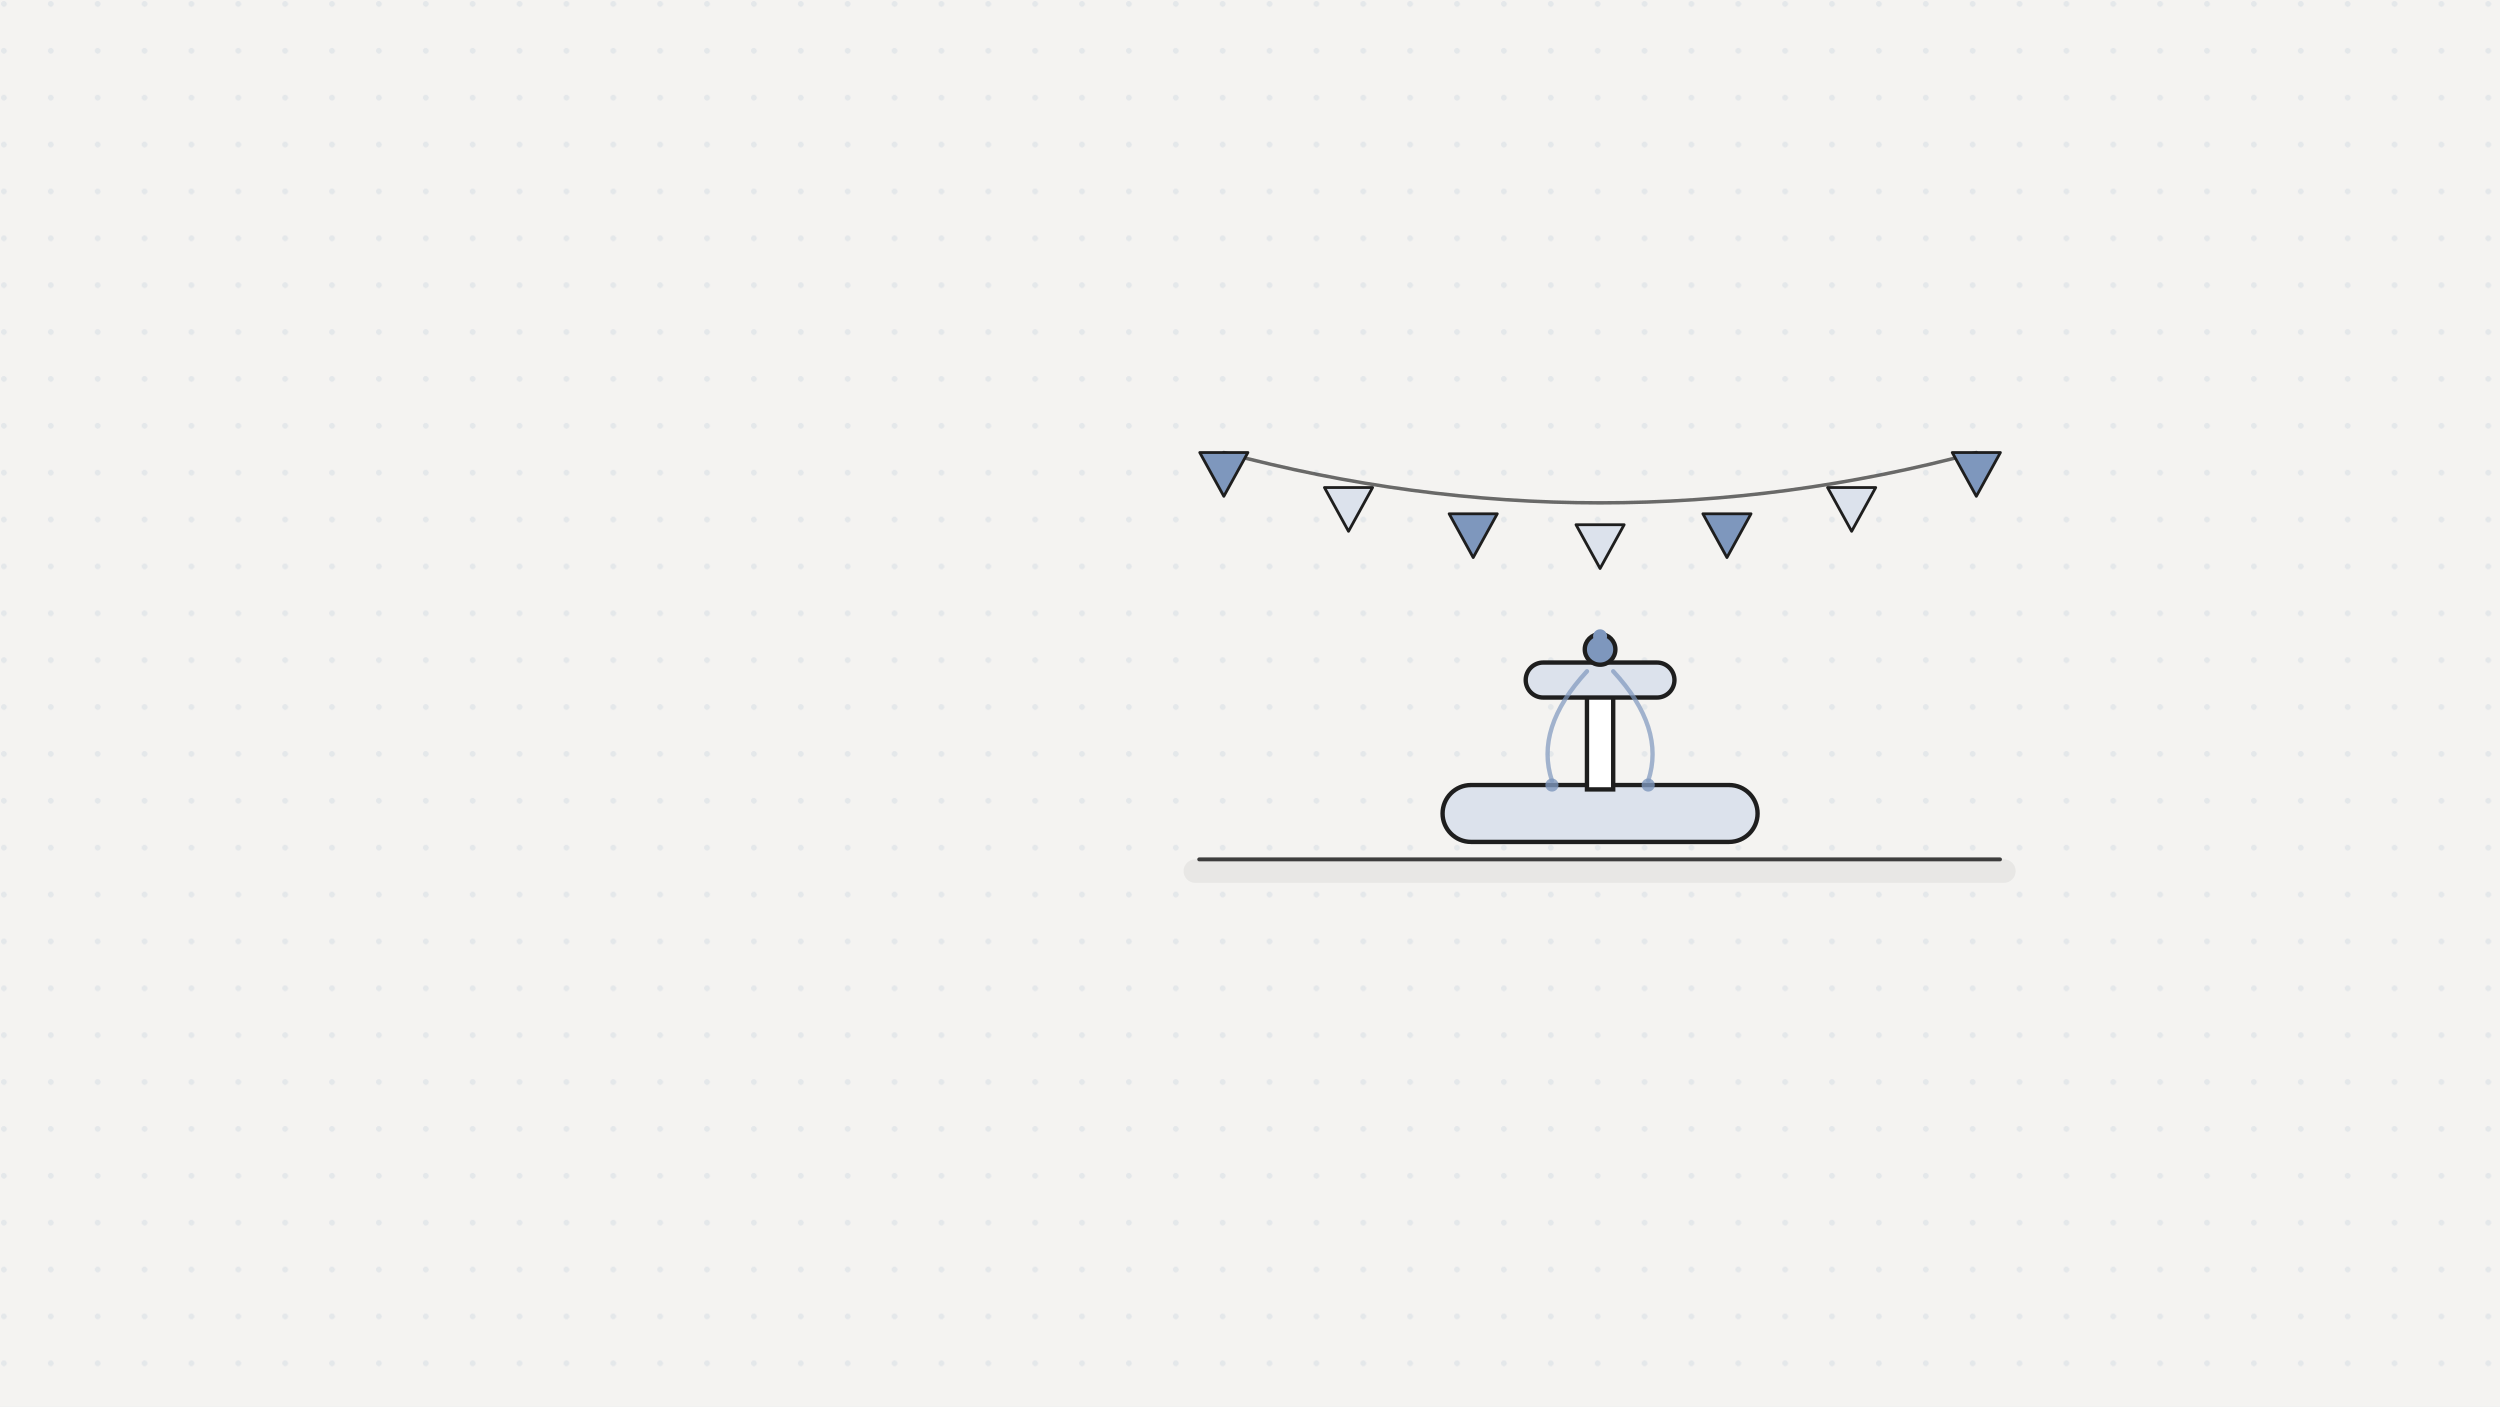
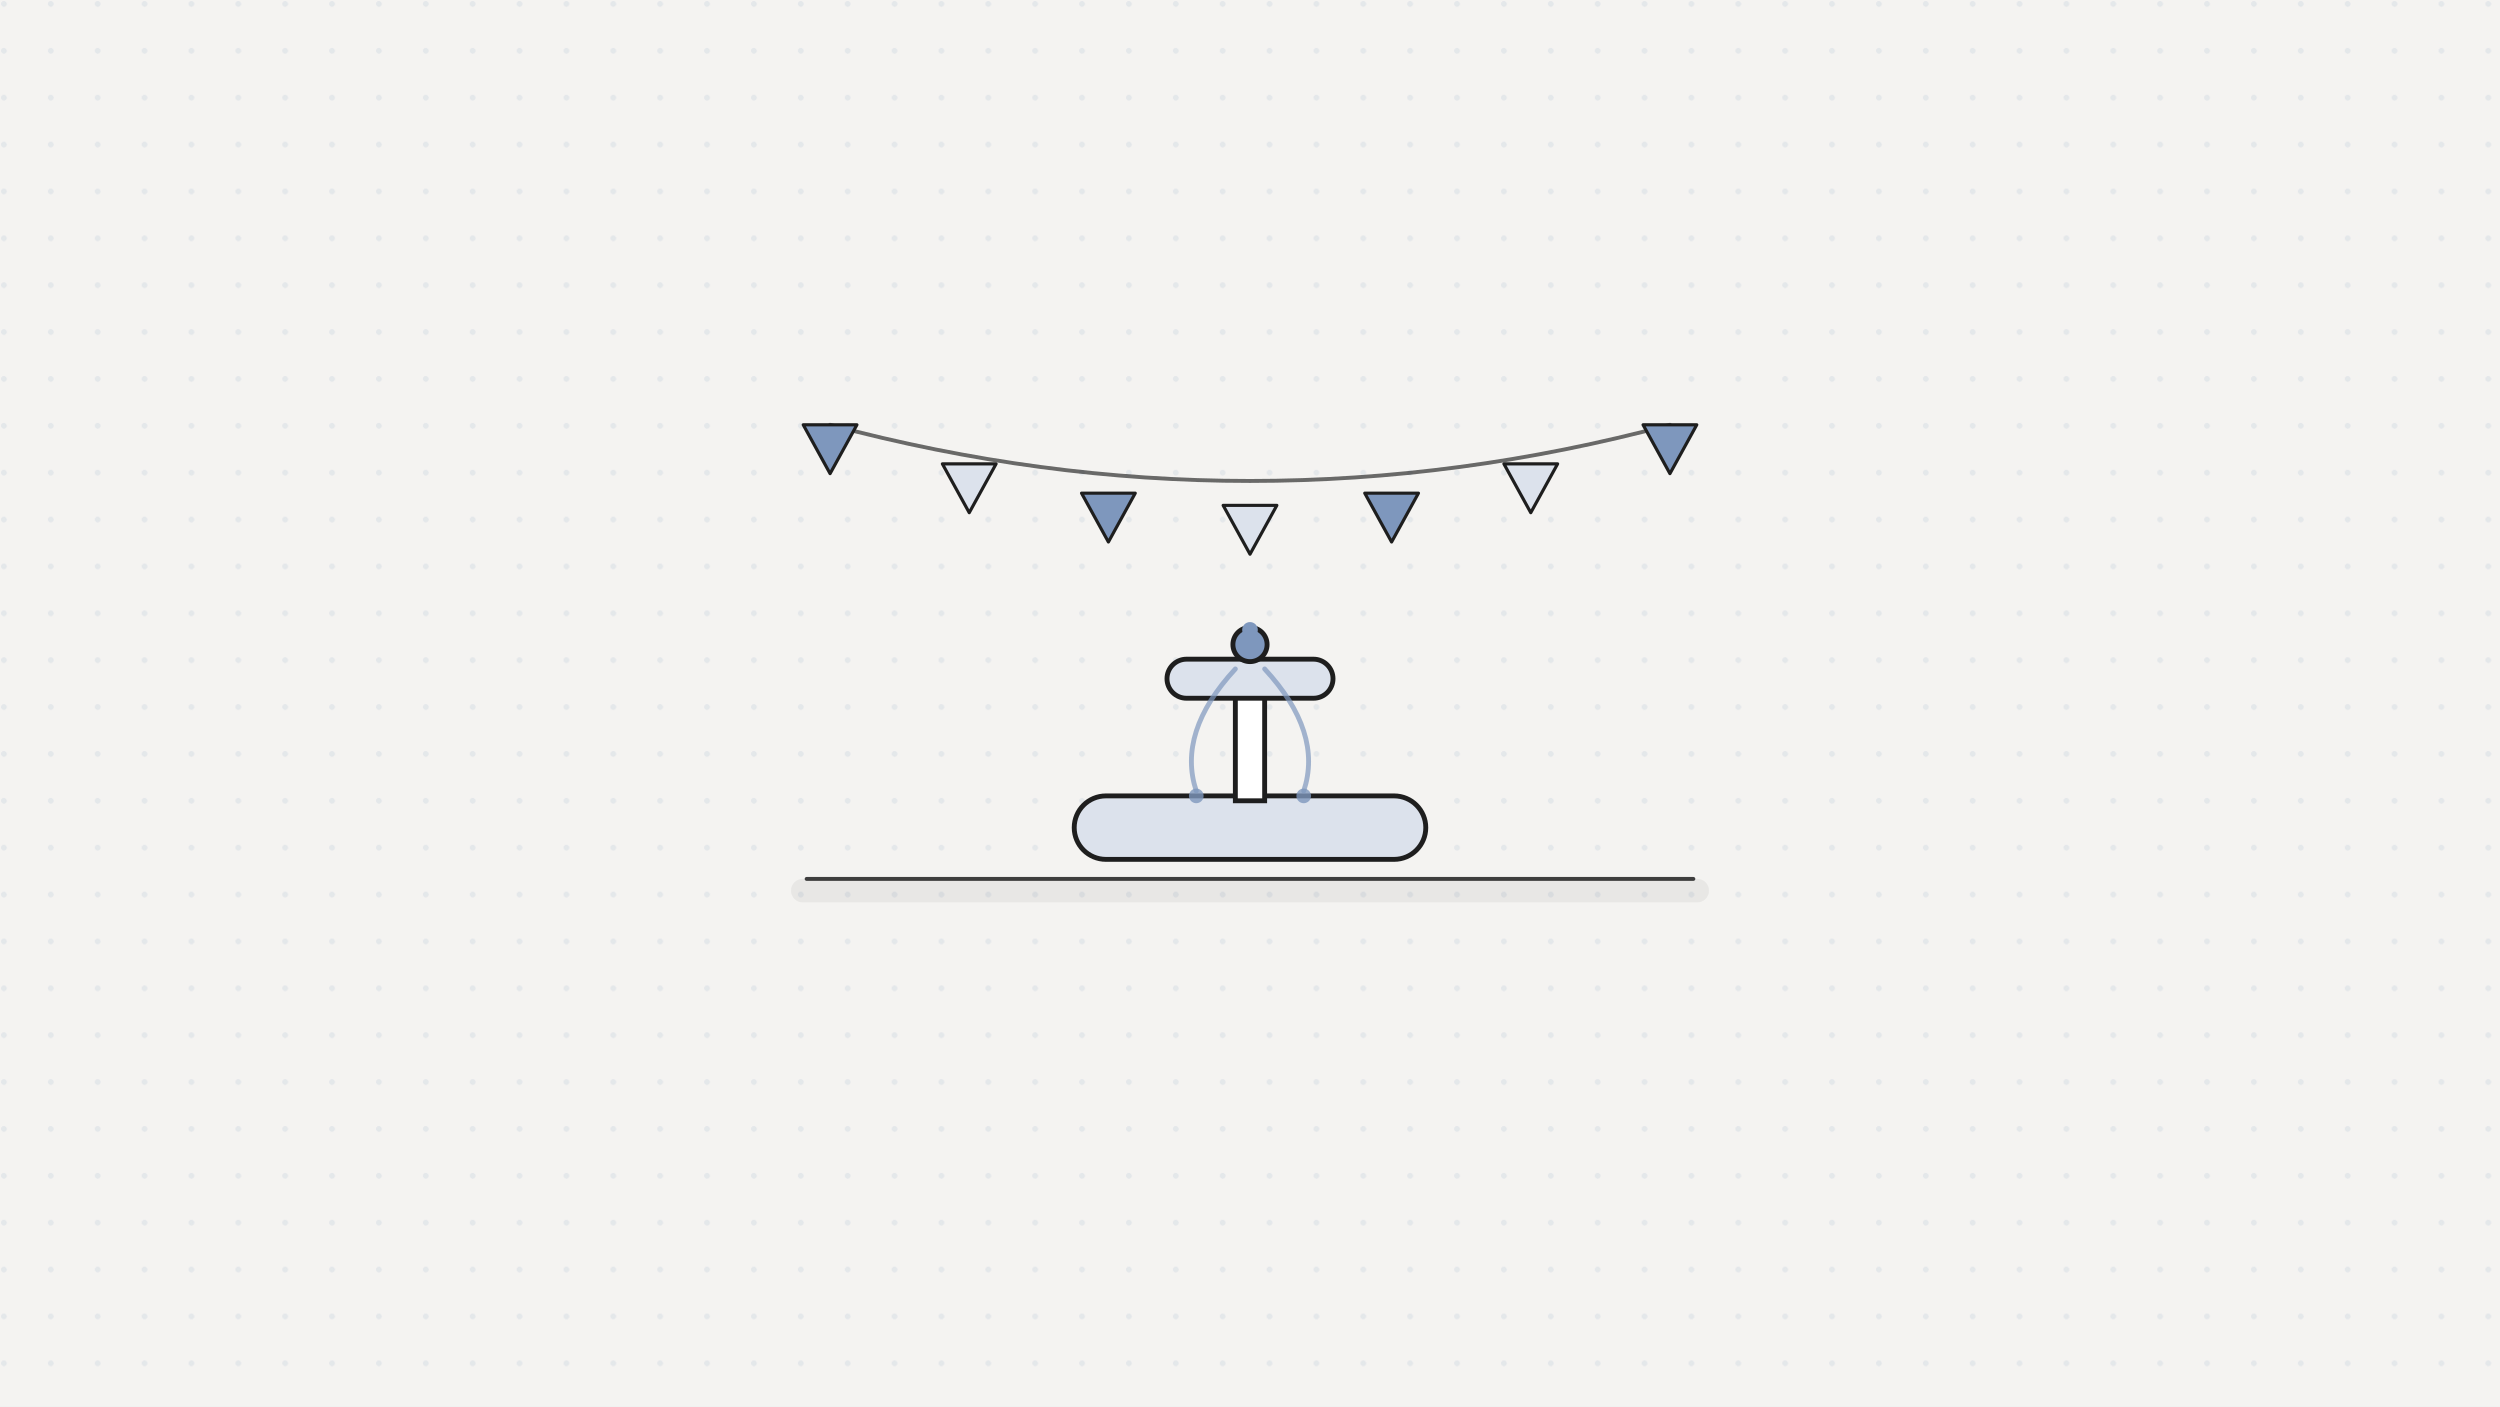
<svg xmlns="http://www.w3.org/2000/svg" viewBox="0 0 1280 720" width="1280" height="720" role="img">
  <defs>
    <pattern id="dots" width="24" height="24" patternUnits="userSpaceOnUse">
      <circle cx="2" cy="2" r="1.5" fill="#7E97BD" opacity="0.13" />
    </pattern>
  </defs>
  <rect x="0.0" y="0.0" width="1280.0" height="720.0" fill="#F4F3F1" stroke="none" stroke-width="0" opacity="1" />
  <rect x="0.0" y="0.0" width="1280.0" height="720.0" fill="url(#dots)" stroke="none" stroke-width="0" opacity="1" />
-   <rect x="606.0" y="440.0" width="426.0" height="12.0" rx="6" fill="#1E1E1E" stroke="none" stroke-width="0" opacity="0.06" />
-   <line x1="614.0" y1="440.0" x2="1024.0" y2="440.0" stroke="#1E1E1E" stroke-width="2" opacity="0.85" stroke-linecap="round" />
-   <g transform="translate(458.6,-104.3) scale(1.12)">
+   <rect x="405.0" y="450.0" width="470.0" height="12.0" rx="6" fill="#1E1E1E" stroke="none" stroke-width="0" opacity="0.06" />
+   <line x1="413.0" y1="450.0" x2="867.0" y2="450.0" stroke="#1E1E1E" stroke-width="2" opacity="0.85" stroke-linecap="round" />
+   <g transform="translate(237.5,-157.5) scale(1.25)">
    <path d="M 150 300 Q 322 346 494 300" fill="none" stroke="#1E1E1E" stroke-width="1.6" opacity="0.65" stroke-linecap="round" stroke-linejoin="round" />
    <polygon points="139.0,300.0 161.0,300.0 150.0,320.0" fill="#7E97BD" stroke="#1E1E1E" stroke-width="1.3" opacity="1" stroke-linejoin="round" />
    <polygon points="196.0,316.0 218.0,316.0 207.0,336.0" fill="#DCE2EC" stroke="#1E1E1E" stroke-width="1.3" opacity="1" stroke-linejoin="round" />
    <polygon points="253.0,328.0 275.0,328.0 264.0,348.0" fill="#7E97BD" stroke="#1E1E1E" stroke-width="1.3" opacity="1" stroke-linejoin="round" />
    <polygon points="311.0,333.0 333.0,333.0 322.0,353.0" fill="#DCE2EC" stroke="#1E1E1E" stroke-width="1.3" opacity="1" stroke-linejoin="round" />
    <polygon points="369.0,328.0 391.0,328.0 380.0,348.0" fill="#7E97BD" stroke="#1E1E1E" stroke-width="1.3" opacity="1" stroke-linejoin="round" />
    <polygon points="426.0,316.0 448.0,316.0 437.0,336.0" fill="#DCE2EC" stroke="#1E1E1E" stroke-width="1.3" opacity="1" stroke-linejoin="round" />
    <polygon points="483.0,300.0 505.0,300.0 494.0,320.0" fill="#7E97BD" stroke="#1E1E1E" stroke-width="1.3" opacity="1" stroke-linejoin="round" />
    <rect x="250.0" y="452.0" width="144.0" height="26.0" rx="13" fill="#DCE2EC" stroke="#1E1E1E" stroke-width="2" opacity="1" />
    <rect x="316.0" y="404.0" width="12.0" height="50.0" fill="#FFFFFF" stroke="#1E1E1E" stroke-width="2" opacity="1" />
    <rect x="288.0" y="396.0" width="68.0" height="16.0" rx="8" fill="#DCE2EC" stroke="#1E1E1E" stroke-width="2" opacity="1" />
    <circle cx="322.0" cy="390.0" r="7.0" fill="#7E97BD" stroke="#1E1E1E" stroke-width="2" opacity="1" />
    <path d="M 316 400 Q 292 426 300 450" fill="none" stroke="#7E97BD" stroke-width="2" opacity="0.7" stroke-linecap="round" stroke-linejoin="round" />
    <path d="M 328 400 Q 352 426 344 450" fill="none" stroke="#7E97BD" stroke-width="2" opacity="0.7" stroke-linecap="round" stroke-linejoin="round" />
    <circle cx="300.0" cy="452.0" r="3.0" fill="#7E97BD" stroke="none" stroke-width="0" opacity="0.8" />
    <circle cx="344.0" cy="452.0" r="3.0" fill="#7E97BD" stroke="none" stroke-width="0" opacity="0.8" />
    <circle cx="322.0" cy="384.0" r="3.2" fill="#7E97BD" stroke="none" stroke-width="0" opacity="1" />
  </g>
</svg>
